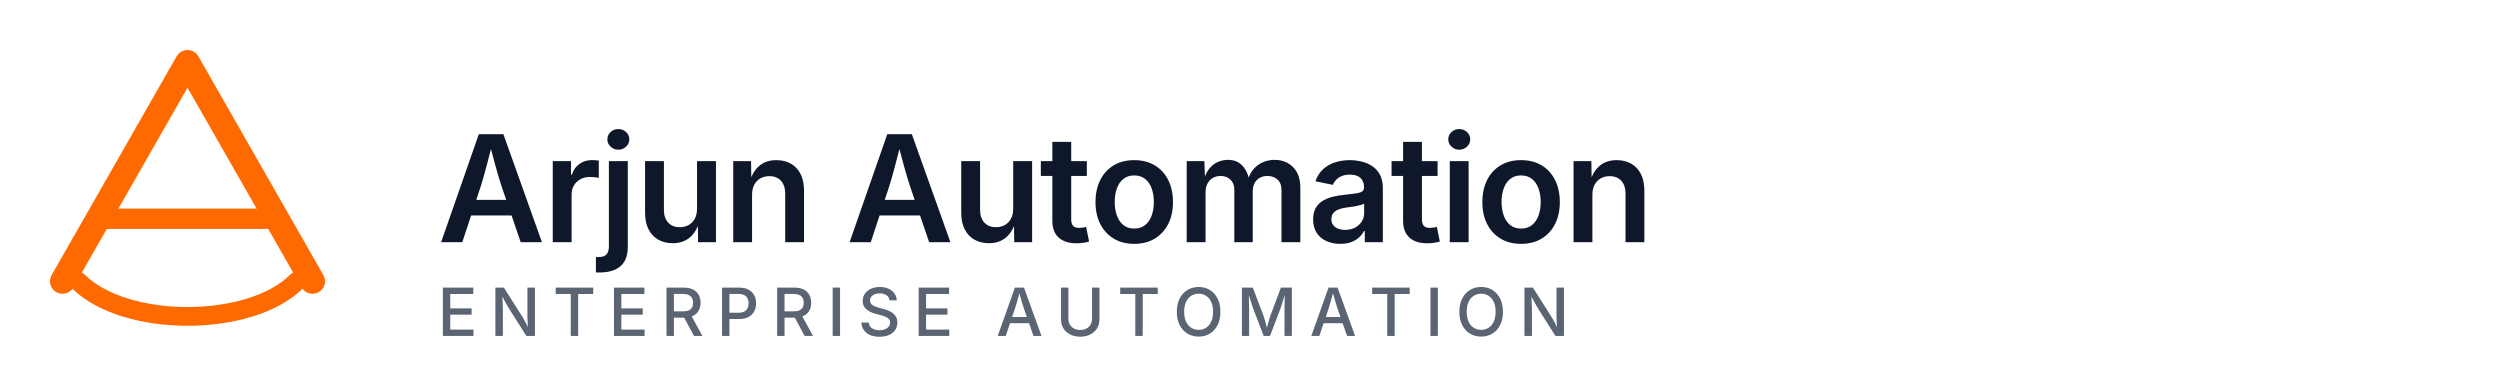
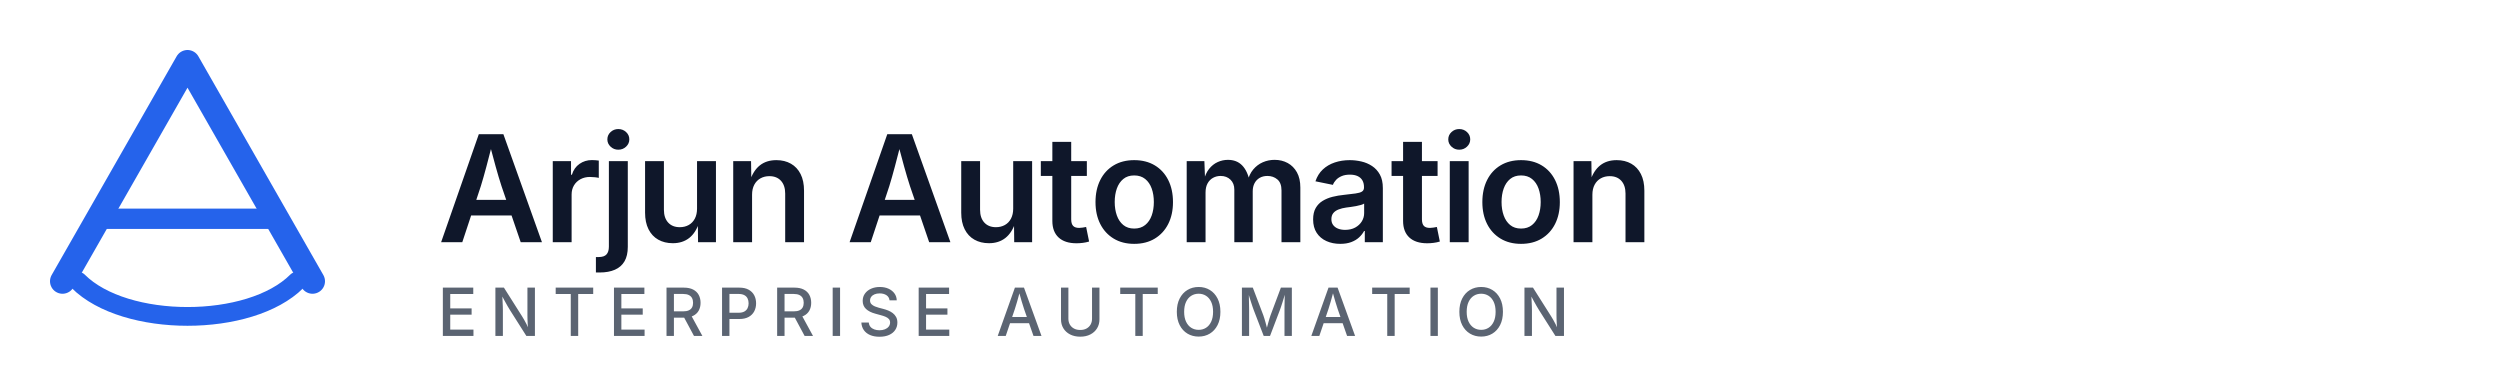
<svg xmlns="http://www.w3.org/2000/svg" width="320" height="48" viewBox="0 0 320 48" fill="none" role="img" aria-label="Arjun Automation">
-   <path d="M8 36 L24 8 L40 36" stroke="#FF6A00" stroke-width="3.2" stroke-linecap="round" stroke-linejoin="round" />
-   <path d="M13 28 H35" stroke="#FF6A00" stroke-width="2.6" stroke-linecap="round" stroke-linejoin="round" />
-   <path d="M10 36 C16 42 32 42 38 36" stroke="#FF6A00" stroke-width="2.4" stroke-linecap="round" stroke-linejoin="round" />
+   <path d="M8 36 L24 8 L40 36" stroke="#2563EB" stroke-width="3.2" stroke-linecap="round" stroke-linejoin="round" />
+   <path d="M13 28 H35" stroke="#2563EB" stroke-width="2.6" stroke-linecap="round" stroke-linejoin="round" />
+   <path d="M10 36 C16 42 32 42 38 36" stroke="#2563EB" stroke-width="2.4" stroke-linecap="round" stroke-linejoin="round" />
  <path d="M56.464 31.0 61.288 17.177H64.433L69.369 31.0H66.65L64.192 23.819Q63.83 22.706 63.44 21.301Q63.051 19.895 62.578 18.104H63.097Q62.633 19.914 62.258 21.328Q61.882 22.743 61.548 23.819L59.173 31.0ZM59.275 27.577V25.582H66.558V27.577ZM70.754 31.0V20.628H73.091V22.363H73.203Q73.481 21.463 74.177 20.976Q74.873 20.489 75.763 20.489Q75.967 20.489 76.218 20.507Q76.468 20.526 76.645 20.554V22.771Q76.496 22.725 76.162 22.688Q75.828 22.65 75.504 22.65Q74.836 22.65 74.302 22.938Q73.769 23.226 73.467 23.731Q73.166 24.237 73.166 24.896V31.0ZM77.937 20.628H80.358V31.603Q80.358 32.726 79.936 33.449Q79.514 34.173 78.707 34.525Q77.9 34.878 76.768 34.878H76.276V32.902H76.629Q77.334 32.902 77.635 32.563Q77.937 32.225 77.937 31.575ZM79.143 19.162Q78.568 19.162 78.155 18.772Q77.742 18.383 77.742 17.845Q77.742 17.288 78.155 16.903Q78.568 16.518 79.143 16.518Q79.727 16.518 80.14 16.903Q80.553 17.288 80.553 17.835Q80.553 18.383 80.14 18.772Q79.727 19.162 79.143 19.162ZM86.122 31.13Q85.055 31.13 84.252 30.675Q83.45 30.221 83.009 29.344Q82.569 28.467 82.569 27.224V20.628H84.981V26.853Q84.981 27.892 85.523 28.486Q86.066 29.08 87.013 29.08Q87.653 29.08 88.154 28.801Q88.655 28.523 88.938 27.985Q89.221 27.447 89.221 26.705V20.628H91.642V31.0H89.35L89.323 28.439H89.508Q89.072 29.794 88.219 30.462Q87.365 31.13 86.122 31.13ZM96.265 24.923V31.0H93.852V20.628H96.135L96.172 23.188H95.977Q96.413 21.843 97.257 21.171Q98.101 20.498 99.372 20.498Q100.439 20.498 101.237 20.953Q102.035 21.407 102.476 22.279Q102.916 23.151 102.916 24.404V31.0H100.504V24.775Q100.504 23.736 99.966 23.142Q99.428 22.548 98.482 22.548Q97.842 22.548 97.341 22.827Q96.84 23.105 96.552 23.638Q96.265 24.172 96.265 24.923ZM108.748 31.0 113.572 17.177H116.717L121.652 31.0H118.934L116.476 23.819Q116.114 22.706 115.724 21.301Q115.335 19.895 114.861 18.104H115.381Q114.917 19.914 114.541 21.328Q114.166 22.743 113.832 23.819L111.457 31.0ZM111.559 27.577V25.582H118.841V27.577ZM126.591 31.13Q125.524 31.13 124.721 30.675Q123.919 30.221 123.478 29.344Q123.037 28.467 123.037 27.224V20.628H125.449V26.853Q125.449 27.892 125.992 28.486Q126.535 29.08 127.481 29.08Q128.121 29.08 128.622 28.801Q129.123 28.523 129.406 27.985Q129.689 27.447 129.689 26.705V20.628H132.111V31.0H129.819L129.791 28.439H129.977Q129.541 29.794 128.687 30.462Q127.834 31.13 126.591 31.13ZM139.117 20.628V22.521H133.226V20.628ZM134.701 18.16H137.114V28.078Q137.114 28.644 137.355 28.908Q137.596 29.172 138.143 29.172Q138.31 29.172 138.584 29.131Q138.858 29.089 139.025 29.052L139.405 30.917Q139.006 31.037 138.589 31.088Q138.171 31.139 137.791 31.139Q136.297 31.139 135.499 30.397Q134.701 29.655 134.701 28.282ZM145.178 31.213Q143.666 31.213 142.553 30.541Q141.439 29.868 140.832 28.667Q140.224 27.465 140.224 25.87Q140.224 24.255 140.832 23.045Q141.439 21.834 142.553 21.166Q143.666 20.498 145.178 20.498Q146.7 20.498 147.813 21.166Q148.926 21.834 149.534 23.045Q150.142 24.255 150.142 25.87Q150.142 27.465 149.534 28.667Q148.926 29.868 147.813 30.541Q146.7 31.213 145.178 31.213ZM145.178 29.256Q146.022 29.256 146.584 28.801Q147.145 28.347 147.419 27.577Q147.692 26.807 147.692 25.86Q147.692 24.905 147.419 24.135Q147.145 23.365 146.584 22.91Q146.022 22.456 145.178 22.456Q144.334 22.456 143.782 22.91Q143.23 23.365 142.956 24.13Q142.683 24.896 142.683 25.86Q142.683 26.807 142.956 27.577Q143.23 28.347 143.782 28.801Q144.334 29.256 145.178 29.256ZM151.897 31.0V20.628H154.161L154.254 23.124H154.078Q154.3 22.196 154.769 21.611Q155.237 21.027 155.864 20.744Q156.49 20.461 157.176 20.461Q158.299 20.461 158.99 21.166Q159.681 21.871 159.969 23.244H159.681Q159.895 22.316 160.409 21.699Q160.924 21.083 161.634 20.772Q162.344 20.461 163.151 20.461Q164.088 20.461 164.83 20.869Q165.572 21.277 166.008 22.061Q166.444 22.845 166.444 24.005V31.0H164.032V24.376Q164.032 23.411 163.503 22.966Q162.975 22.521 162.232 22.521Q161.657 22.521 161.23 22.771Q160.804 23.021 160.576 23.462Q160.349 23.903 160.349 24.487V31.0H157.993V24.265Q157.993 23.476 157.501 22.998Q157.009 22.521 156.239 22.521Q155.71 22.521 155.27 22.762Q154.829 23.003 154.569 23.476Q154.31 23.949 154.31 24.645V31.0ZM171.549 31.213Q170.566 31.213 169.777 30.856Q168.989 30.499 168.534 29.803Q168.08 29.107 168.08 28.087Q168.08 27.206 168.409 26.63Q168.738 26.055 169.3 25.712Q169.861 25.369 170.566 25.192Q171.271 25.016 172.032 24.942Q172.932 24.84 173.498 24.766Q174.064 24.691 174.328 24.524Q174.592 24.357 174.592 24.005V23.958Q174.592 23.448 174.388 23.091Q174.184 22.734 173.781 22.544Q173.377 22.354 172.783 22.354Q172.18 22.354 171.74 22.539Q171.299 22.725 171.021 23.021Q170.742 23.318 170.612 23.662L168.377 23.207Q168.683 22.289 169.323 21.69Q169.963 21.092 170.849 20.795Q171.735 20.498 172.774 20.498Q173.507 20.498 174.254 20.67Q175.001 20.841 175.622 21.25Q176.244 21.658 176.624 22.344Q177.004 23.031 177.004 24.07V31.0H174.694V29.571H174.602Q174.37 30.007 173.966 30.383Q173.563 30.759 172.964 30.986Q172.366 31.213 171.549 31.213ZM172.171 29.423Q172.922 29.423 173.465 29.126Q174.008 28.829 174.309 28.342Q174.611 27.855 174.611 27.28V26.055Q174.49 26.148 174.207 26.231Q173.924 26.315 173.577 26.38Q173.229 26.445 172.89 26.491Q172.551 26.538 172.319 26.565Q171.781 26.64 171.345 26.807Q170.909 26.974 170.663 27.275Q170.418 27.577 170.418 28.059Q170.418 28.504 170.645 28.806Q170.872 29.107 171.266 29.265Q171.661 29.423 172.171 29.423ZM184.011 20.628V22.521H178.12V20.628ZM179.595 18.16H182.008V28.078Q182.008 28.644 182.249 28.908Q182.49 29.172 183.037 29.172Q183.204 29.172 183.478 29.131Q183.752 29.089 183.919 29.052L184.299 30.917Q183.9 31.037 183.483 31.088Q183.065 31.139 182.685 31.139Q181.191 31.139 180.393 30.397Q179.595 29.655 179.595 28.282ZM185.573 31.0V20.628H187.985V31.0ZM186.779 19.162Q186.203 19.162 185.791 18.772Q185.378 18.383 185.378 17.845Q185.378 17.288 185.791 16.903Q186.203 16.518 186.779 16.518Q187.363 16.518 187.776 16.903Q188.189 17.288 188.189 17.835Q188.189 18.383 187.776 18.772Q187.363 19.162 186.779 19.162ZM194.695 31.213Q193.183 31.213 192.069 30.541Q190.956 29.868 190.348 28.667Q189.741 27.465 189.741 25.87Q189.741 24.255 190.348 23.045Q190.956 21.834 192.069 21.166Q193.183 20.498 194.695 20.498Q196.216 20.498 197.329 21.166Q198.443 21.834 199.05 23.045Q199.658 24.255 199.658 25.87Q199.658 27.465 199.05 28.667Q198.443 29.868 197.329 30.541Q196.216 31.213 194.695 31.213ZM194.695 29.256Q195.539 29.256 196.1 28.801Q196.662 28.347 196.935 27.577Q197.209 26.807 197.209 25.86Q197.209 24.905 196.935 24.135Q196.662 23.365 196.1 22.91Q195.539 22.456 194.695 22.456Q193.85 22.456 193.298 22.91Q192.746 23.365 192.473 24.13Q192.199 24.896 192.199 25.86Q192.199 26.807 192.473 27.577Q192.746 28.347 193.298 28.801Q193.85 29.256 194.695 29.256ZM203.826 24.923V31.0H201.414V20.628H203.696L203.733 23.188H203.539Q203.975 21.843 204.819 21.171Q205.663 20.498 206.934 20.498Q208.001 20.498 208.799 20.953Q209.597 21.407 210.037 22.279Q210.478 23.151 210.478 24.404V31.0H208.066V24.775Q208.066 23.736 207.528 23.142Q206.99 22.548 206.043 22.548Q205.403 22.548 204.902 22.827Q204.401 23.105 204.114 23.638Q203.826 24.172 203.826 24.923Z" fill="#0F172A" />
  <path d="M56.685 43.0V36.816H60.578V37.629H57.631V39.472H60.366V40.281H57.631V42.187H60.603V43.0ZM63.411 43.0V36.816H64.502L66.83 40.497Q66.947 40.68 67.092 40.933Q67.237 41.186 67.399 41.504Q67.561 41.821 67.719 42.195H67.602Q67.565 41.842 67.546 41.495Q67.528 41.149 67.519 40.846Q67.511 40.543 67.511 40.335V36.816H68.47V43.0H67.374L65.287 39.709Q65.121 39.439 64.961 39.165Q64.801 38.891 64.608 38.532Q64.415 38.173 64.137 37.658H64.286Q64.307 38.115 64.328 38.511Q64.349 38.908 64.359 39.213Q64.369 39.518 64.369 39.7V43.0ZM71.128 37.629V36.816H75.93V37.629H74.009V43.0H73.058V37.629ZM78.589 43.0V36.816H82.482V37.629H79.535V39.472H82.27V40.281H79.535V42.187H82.507V43.0ZM85.314 43.0V36.816H87.531Q88.244 36.816 88.722 37.063Q89.199 37.31 89.436 37.75Q89.672 38.19 89.672 38.758Q89.672 39.331 89.434 39.761Q89.195 40.19 88.718 40.427Q88.24 40.663 87.522 40.663H85.858V39.854H87.431Q87.888 39.854 88.168 39.723Q88.448 39.593 88.581 39.348Q88.713 39.103 88.713 38.758Q88.713 38.41 88.581 38.156Q88.448 37.903 88.166 37.764Q87.883 37.625 87.423 37.625H86.261V43.0ZM88.83 43.0 87.331 40.207H88.381L89.905 43.0ZM92.422 43.0V36.816H94.638Q95.352 36.816 95.829 37.082Q96.307 37.347 96.543 37.8Q96.78 38.252 96.78 38.825Q96.78 39.397 96.541 39.852Q96.302 40.306 95.825 40.57Q95.348 40.833 94.63 40.833H93.115V40.032H94.539Q94.995 40.032 95.277 39.875Q95.56 39.717 95.69 39.443Q95.821 39.169 95.821 38.825Q95.821 38.476 95.69 38.204Q95.56 37.932 95.275 37.779Q94.991 37.625 94.53 37.625H93.368V43.0ZM99.475 43.0V36.816H101.692Q102.406 36.816 102.883 37.063Q103.36 37.31 103.597 37.75Q103.833 38.19 103.833 38.758Q103.833 39.331 103.595 39.761Q103.356 40.19 102.879 40.427Q102.402 40.663 101.683 40.663H100.019V39.854H101.592Q102.049 39.854 102.329 39.723Q102.609 39.593 102.742 39.348Q102.875 39.103 102.875 38.758Q102.875 38.41 102.742 38.156Q102.609 37.903 102.327 37.764Q102.045 37.625 101.584 37.625H100.422V43.0ZM102.991 43.0 101.493 40.207H102.543L104.066 43.0ZM107.529 36.816V43.0H106.583V36.816ZM112.574 43.104Q111.881 43.104 111.371 42.884Q110.86 42.664 110.572 42.255Q110.283 41.846 110.254 41.282H111.205Q111.234 41.618 111.422 41.838Q111.611 42.058 111.914 42.166Q112.217 42.274 112.57 42.274Q112.964 42.274 113.269 42.151Q113.574 42.029 113.753 41.803Q113.931 41.576 113.931 41.278Q113.931 41.008 113.776 40.836Q113.62 40.663 113.357 40.549Q113.093 40.435 112.757 40.348L112.035 40.149Q111.275 39.945 110.85 39.547Q110.424 39.148 110.424 38.513Q110.424 37.978 110.713 37.578Q111.001 37.177 111.497 36.955Q111.993 36.733 112.616 36.733Q113.251 36.733 113.734 36.955Q114.218 37.177 114.494 37.563Q114.77 37.949 114.782 38.443H113.861Q113.815 38.02 113.469 37.787Q113.122 37.555 112.595 37.555Q112.221 37.555 111.945 37.671Q111.669 37.787 111.518 37.993Q111.366 38.198 111.366 38.459Q111.366 38.754 111.547 38.935Q111.727 39.115 111.987 39.221Q112.246 39.327 112.483 39.389L113.085 39.547Q113.379 39.622 113.693 39.748Q114.006 39.875 114.272 40.076Q114.537 40.277 114.701 40.574Q114.865 40.871 114.865 41.29Q114.865 41.813 114.595 42.224Q114.326 42.635 113.813 42.869Q113.3 43.104 112.574 43.104ZM117.59 43.0V36.816H121.483V37.629H118.536V39.472H121.271V40.281H118.536V42.187H121.508V43.0ZM127.709 43.0 129.908 36.816H131.07L133.312 43.0H132.287L131.083 39.559Q130.942 39.14 130.774 38.572Q130.606 38.003 130.386 37.206H130.577Q130.365 38.011 130.197 38.586Q130.029 39.161 129.9 39.559L128.734 43.0ZM128.9 41.369V40.58H132.116V41.369ZM138.273 43.095Q137.531 43.095 136.974 42.809Q136.418 42.523 136.113 42.023Q135.808 41.522 135.808 40.875V36.816H136.754V40.796Q136.754 41.215 136.939 41.539Q137.124 41.863 137.464 42.05Q137.804 42.236 138.273 42.236Q138.738 42.236 139.077 42.05Q139.415 41.863 139.597 41.539Q139.78 41.215 139.78 40.796V36.816H140.731V40.875Q140.731 41.522 140.425 42.023Q140.12 42.523 139.566 42.809Q139.012 43.095 138.273 43.095ZM143.389 37.629V36.816H148.191V37.629H146.269V43.0H145.319V37.629ZM153.427 43.083Q152.626 43.083 151.993 42.703Q151.36 42.323 150.997 41.612Q150.633 40.9 150.633 39.912Q150.633 38.92 150.997 38.208Q151.36 37.497 151.993 37.115Q152.626 36.733 153.427 36.733Q154.228 36.733 154.856 37.115Q155.485 37.497 155.848 38.208Q156.212 38.92 156.212 39.912Q156.212 40.9 155.848 41.612Q155.485 42.323 154.856 42.703Q154.228 43.083 153.427 43.083ZM153.427 42.22Q153.954 42.22 154.371 41.956Q154.788 41.693 155.031 41.176Q155.274 40.659 155.274 39.912Q155.274 39.157 155.031 38.64Q154.788 38.123 154.371 37.86Q153.954 37.596 153.427 37.596Q152.895 37.596 152.476 37.862Q152.057 38.127 151.814 38.644Q151.571 39.161 151.571 39.912Q151.571 40.659 151.814 41.174Q152.057 41.688 152.476 41.954Q152.895 42.22 153.427 42.22ZM158.965 43.0V36.816H160.36L161.709 40.365Q161.767 40.522 161.839 40.763Q161.912 41.004 161.991 41.286Q162.07 41.568 162.14 41.842Q162.211 42.116 162.265 42.336H162.066Q162.12 42.128 162.19 41.857Q162.261 41.585 162.34 41.302Q162.418 41.02 162.493 40.771Q162.568 40.522 162.626 40.365L163.954 36.816H165.357V43.0H164.415V39.671Q164.415 39.48 164.419 39.215Q164.423 38.949 164.429 38.652Q164.436 38.356 164.442 38.053Q164.448 37.75 164.452 37.472H164.523Q164.44 37.775 164.342 38.096Q164.245 38.418 164.151 38.717Q164.058 39.016 163.973 39.263Q163.888 39.51 163.83 39.671L162.564 43.0H161.754L160.472 39.671Q160.41 39.514 160.329 39.271Q160.248 39.028 160.152 38.731Q160.057 38.435 159.957 38.113Q159.858 37.791 159.758 37.472H159.841Q159.849 37.725 159.856 38.022Q159.862 38.318 159.868 38.621Q159.874 38.924 159.88 39.196Q159.887 39.468 159.887 39.671V43.0ZM167.849 43.0 170.049 36.816H171.211L173.452 43.0H172.427L171.224 39.559Q171.082 39.14 170.914 38.572Q170.746 38.003 170.526 37.206H170.717Q170.506 38.011 170.337 38.586Q170.169 39.161 170.041 39.559L168.874 43.0ZM169.04 41.369V40.58H172.257V41.369ZM175.637 37.629V36.816H180.44V37.629H178.518V43.0H177.567V37.629ZM184.044 36.816V43.0H183.098V36.816ZM189.591 43.083Q188.79 43.083 188.157 42.703Q187.524 42.323 187.161 41.612Q186.798 40.9 186.798 39.912Q186.798 38.92 187.161 38.208Q187.524 37.497 188.157 37.115Q188.79 36.733 189.591 36.733Q190.392 36.733 191.021 37.115Q191.65 37.497 192.013 38.208Q192.376 38.92 192.376 39.912Q192.376 40.9 192.013 41.612Q191.65 42.323 191.021 42.703Q190.392 43.083 189.591 43.083ZM189.591 42.22Q190.118 42.22 190.535 41.956Q190.952 41.693 191.195 41.176Q191.438 40.659 191.438 39.912Q191.438 39.157 191.195 38.64Q190.952 38.123 190.535 37.86Q190.118 37.596 189.591 37.596Q189.06 37.596 188.641 37.862Q188.222 38.127 187.979 38.644Q187.736 39.161 187.736 39.912Q187.736 40.659 187.979 41.174Q188.222 41.688 188.641 41.954Q189.06 42.22 189.591 42.22ZM195.13 43.0V36.816H196.221L198.55 40.497Q198.666 40.68 198.811 40.933Q198.957 41.186 199.118 41.504Q199.28 41.821 199.438 42.195H199.322Q199.284 41.842 199.266 41.495Q199.247 41.149 199.239 40.846Q199.23 40.543 199.23 40.335V36.816H200.189V43.0H199.094L197.006 39.709Q196.84 39.439 196.68 39.165Q196.52 38.891 196.327 38.532Q196.134 38.173 195.856 37.658H196.006Q196.026 38.115 196.047 38.511Q196.068 38.908 196.078 39.213Q196.089 39.518 196.089 39.7V43.0Z" fill="#5B6472" />
</svg>
